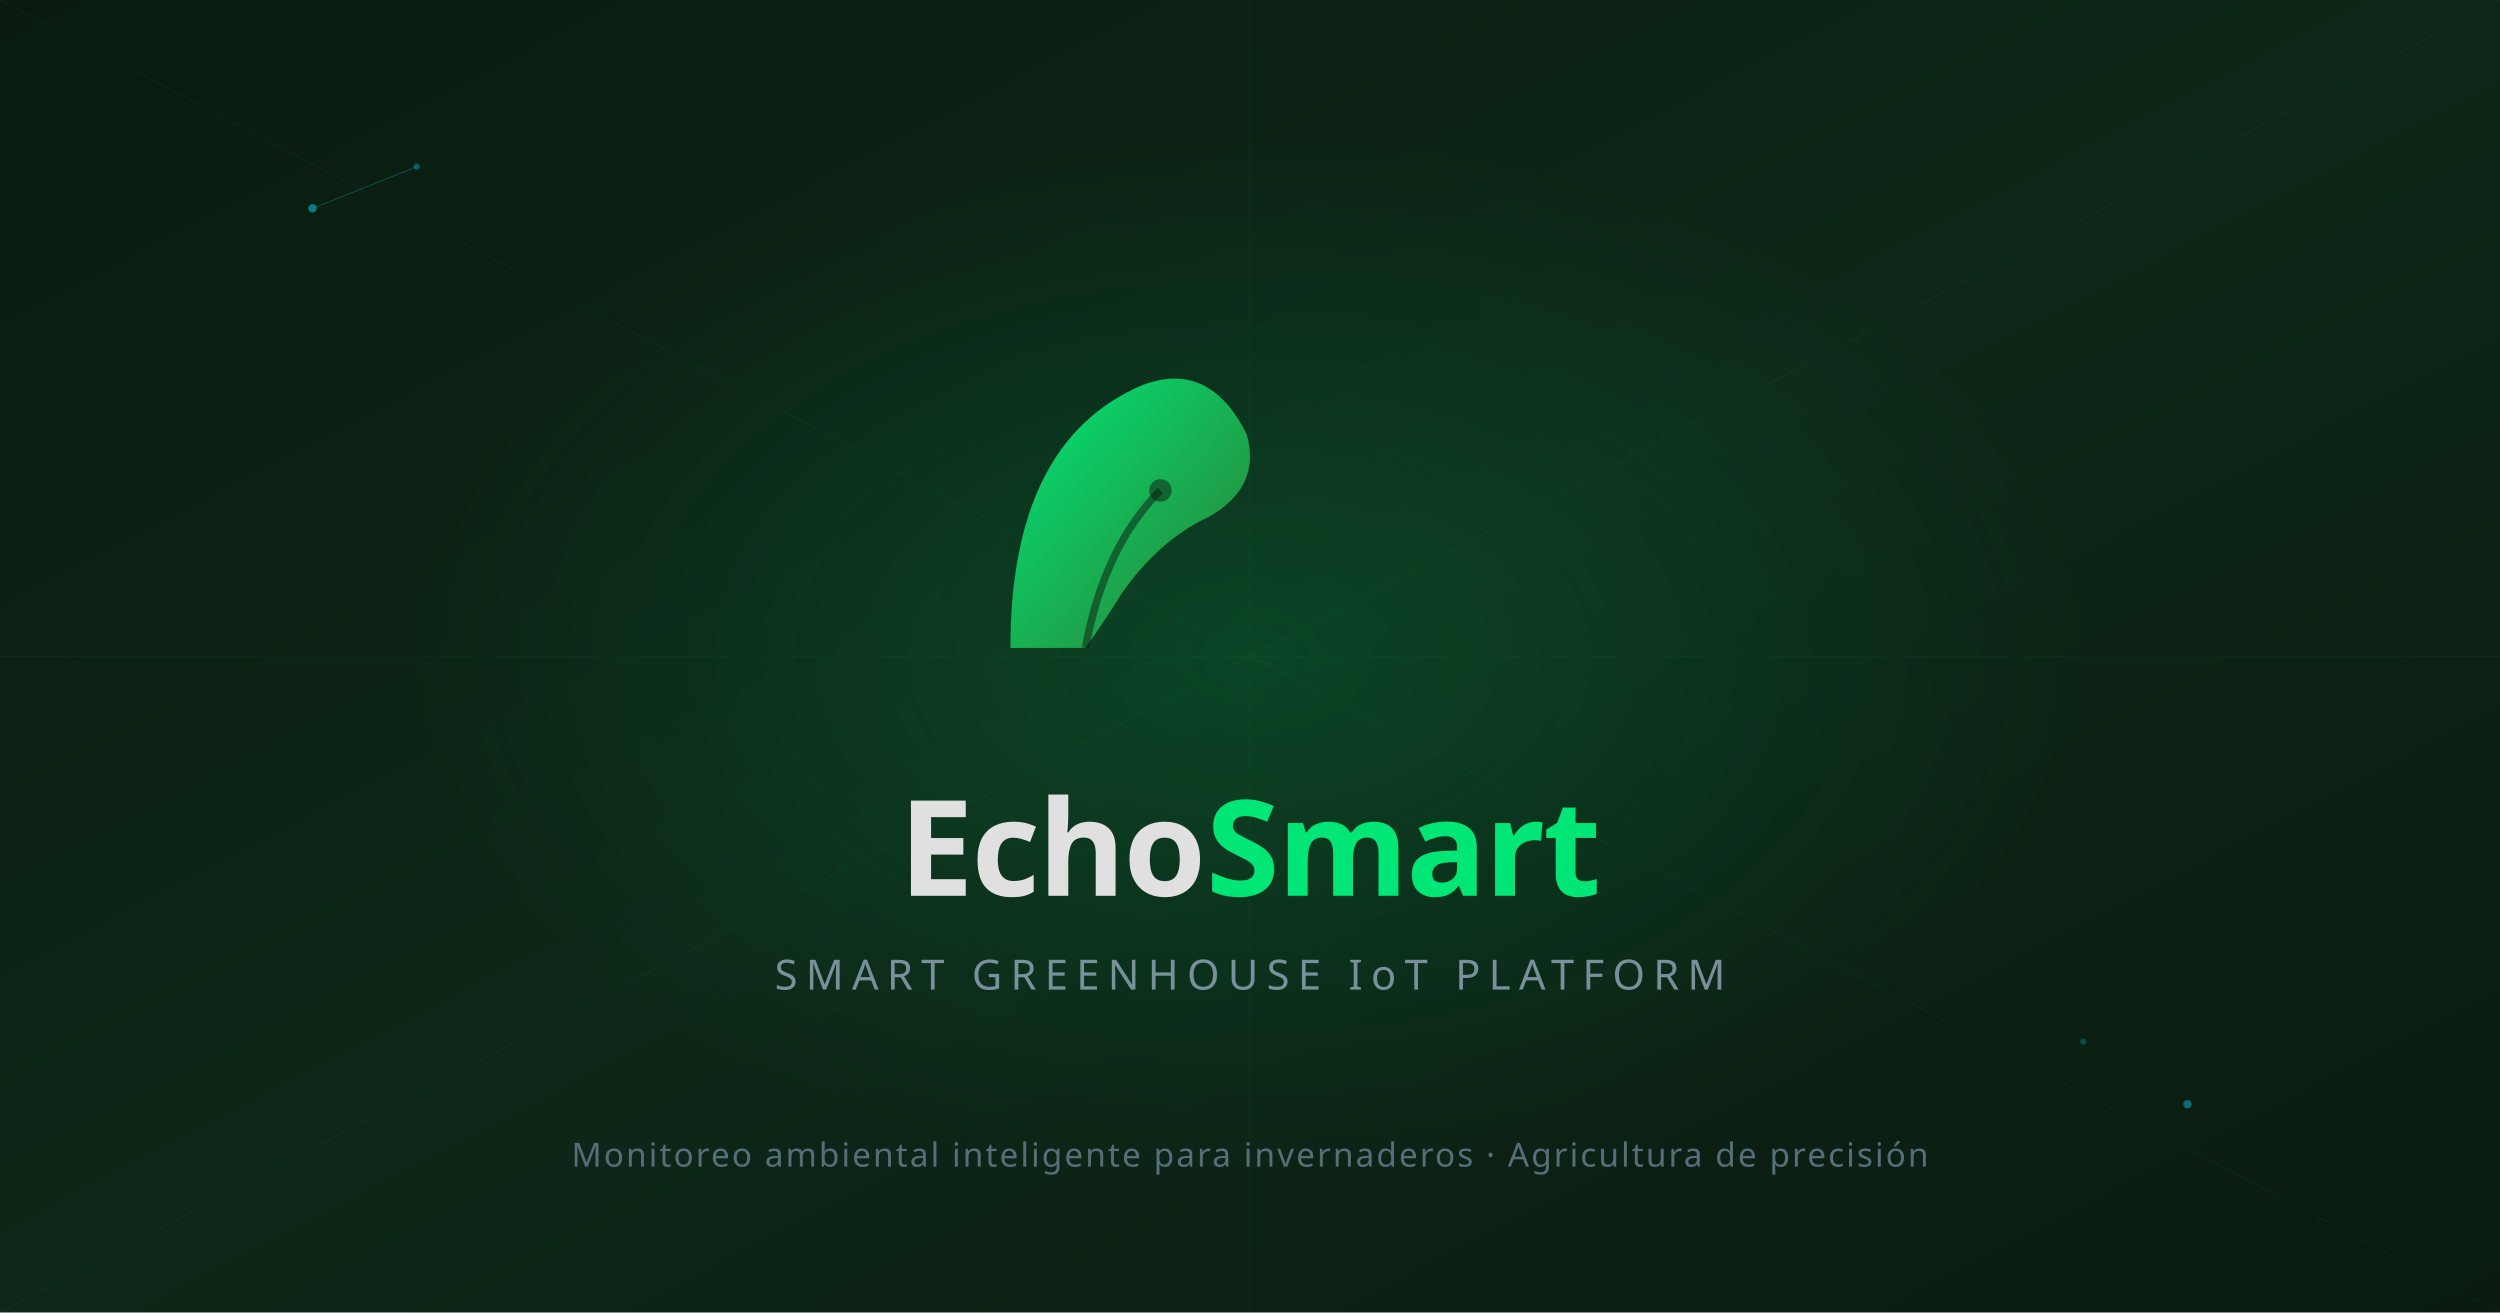
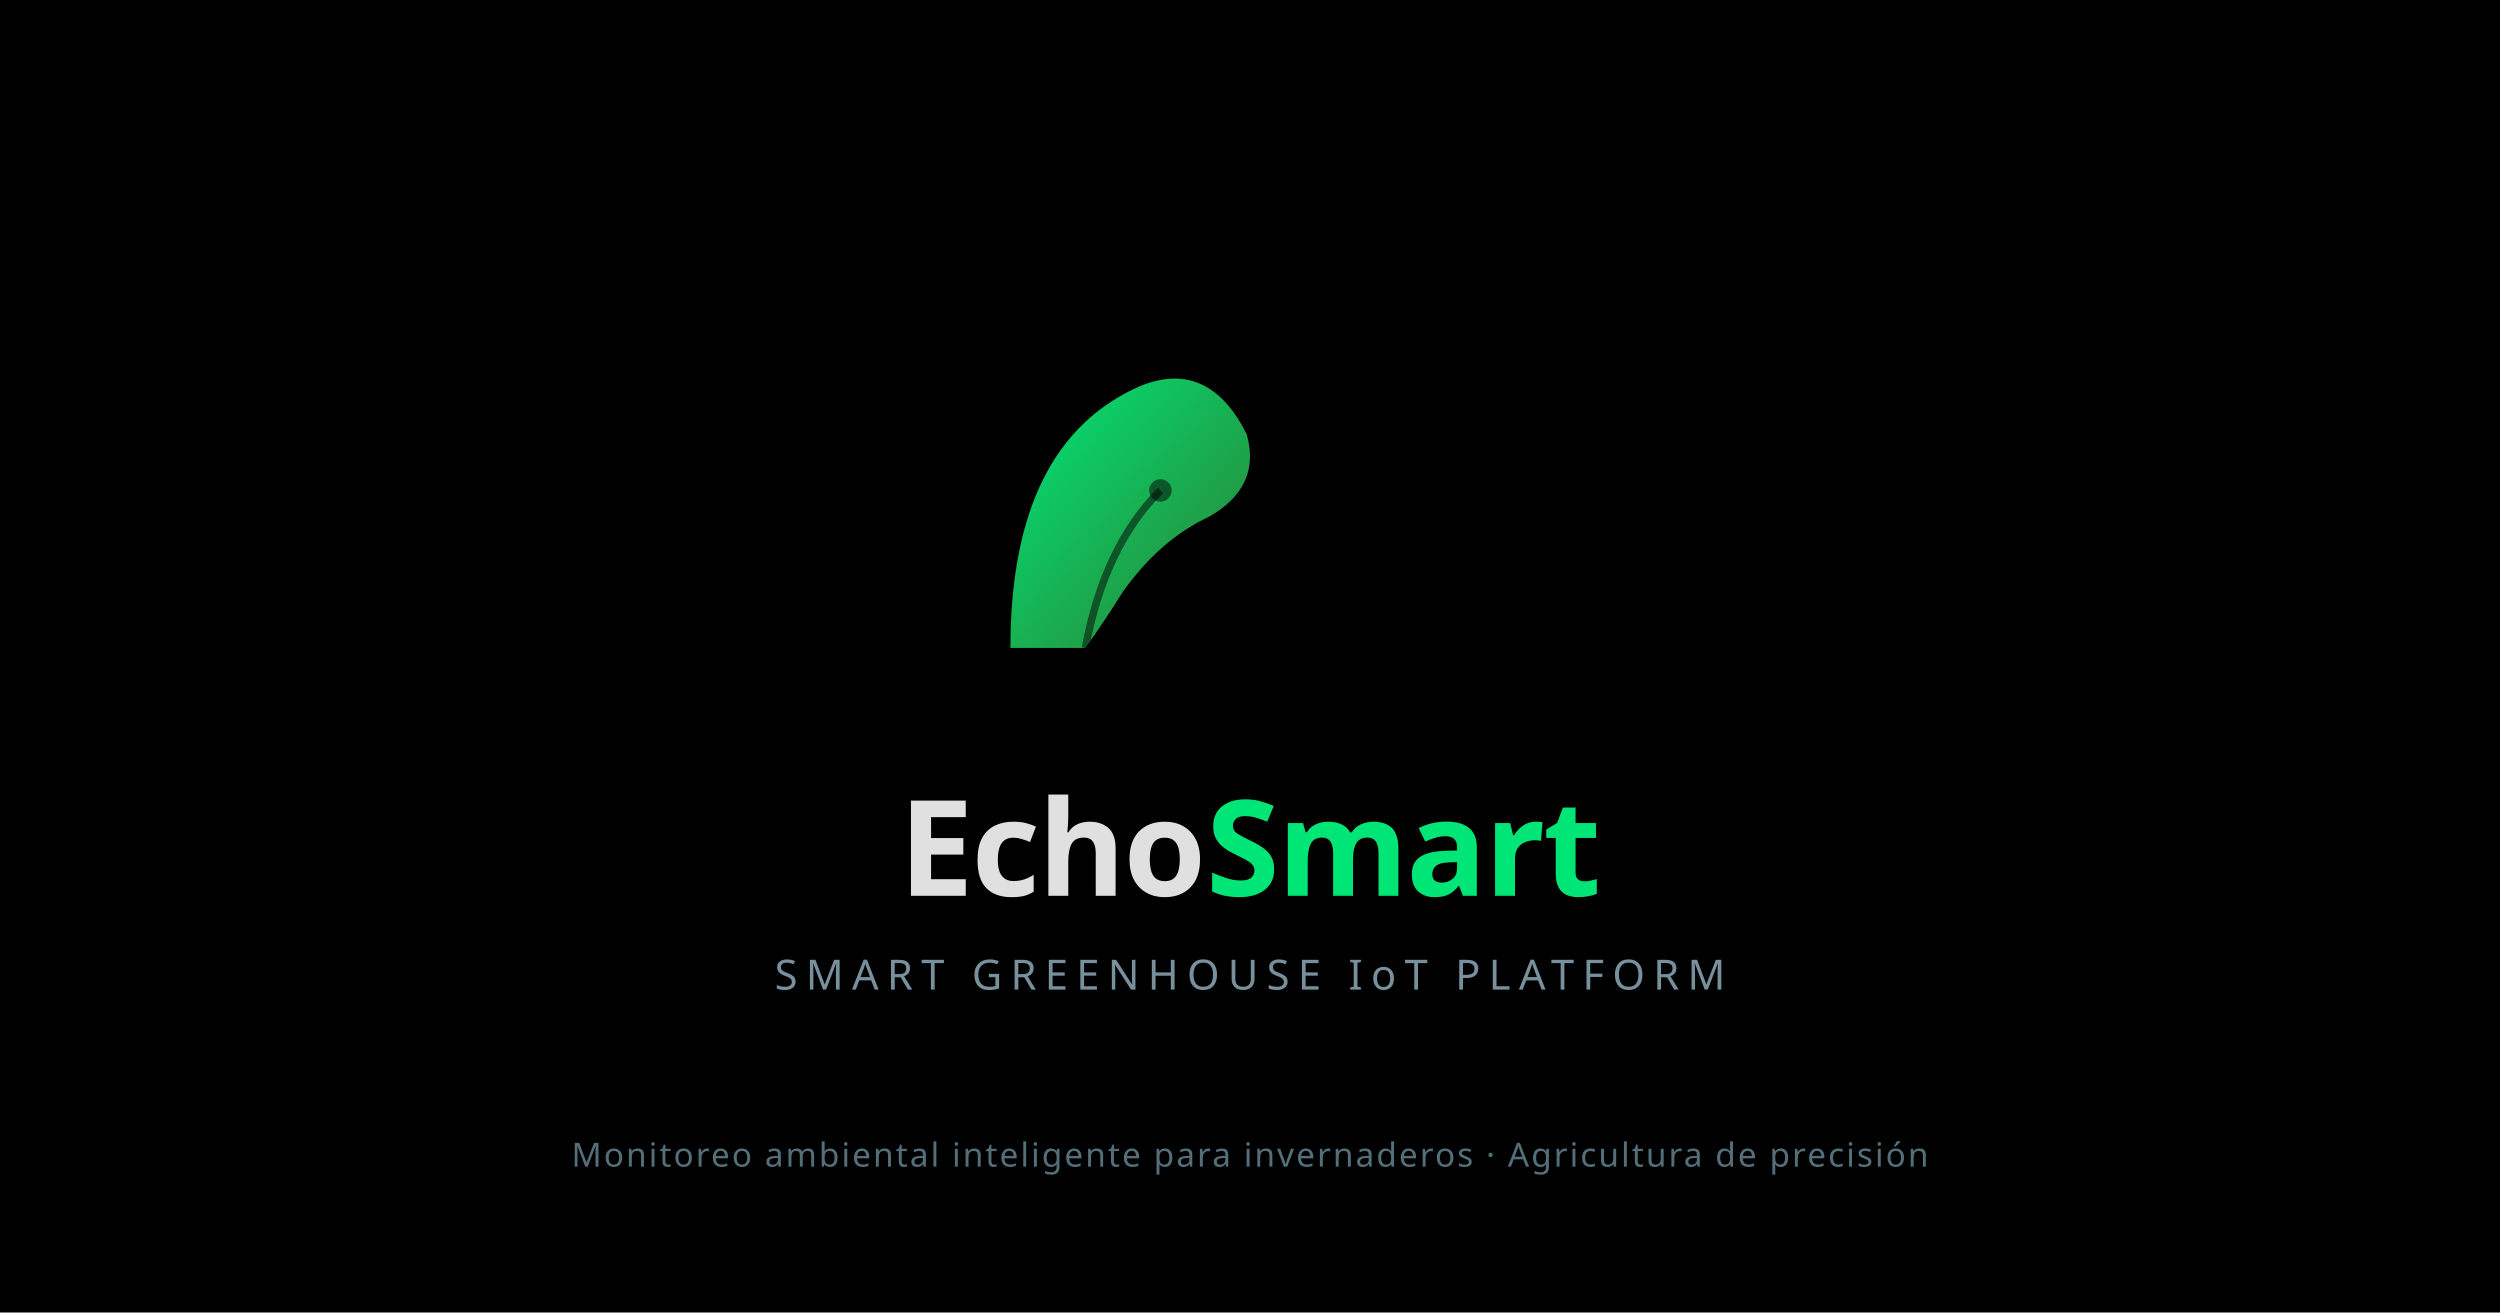
<svg xmlns="http://www.w3.org/2000/svg" viewBox="0 0 1200 630">
  <defs>
-     <linearGradient id="bg" x1="0%" y1="0%" x2="100%" y2="100%">
-       <stop offset="0%" style="stop-color:#0A1A0F" />
-       <stop offset="50%" style="stop-color:#0D2818" />
-       <stop offset="100%" style="stop-color:#0A1A0F" />
-     </linearGradient>
    <linearGradient id="leafGrad" x1="0%" y1="0%" x2="100%" y2="100%">
      <stop offset="0%" style="stop-color:#00E676" />
      <stop offset="100%" style="stop-color:#2E7D32" />
    </linearGradient>
-     <radialGradient id="glow" cx="50%" cy="50%" r="50%">
-       <stop offset="0%" style="stop-color:#00E676;stop-opacity:0.15" />
-       <stop offset="100%" style="stop-color:#00E676;stop-opacity:0" />
-     </radialGradient>
  </defs>
-   <rect width="1200" height="630" fill="url(#bg)" />
-   <g stroke="#00E676" stroke-width="0.3" opacity="0.08">
-     <line x1="0" y1="0" x2="1200" y2="630" />
-     <line x1="0" y1="630" x2="1200" y2="0" />
-     <line x1="600" y1="0" x2="600" y2="630" />
-     <line x1="0" y1="315" x2="1200" y2="315" />
-   </g>
-   <ellipse cx="600" cy="315" rx="400" ry="250" fill="url(#glow)" />
-   <circle cx="150" cy="100" r="2" fill="#00BCD4" opacity="0.6" />
-   <circle cx="200" cy="80" r="1.5" fill="#00BCD4" opacity="0.4" />
-   <circle cx="1050" cy="530" r="2" fill="#00BCD4" opacity="0.5" />
-   <circle cx="1000" cy="500" r="1.5" fill="#00BCD4" opacity="0.3" />
-   <line x1="150" y1="100" x2="200" y2="80" stroke="#00BCD4" stroke-width="0.5" opacity="0.3" />
+   <rect width="1200" height="630" fill="#000000" />
  <g transform="translate(440, 140) scale(1.8)">
    <path d="M 25 95 Q 25 40 60 25 Q 78 18 88 38 Q 92 52 78 60 Q 65 66 55 80 Q 50 88 45 95 Z" fill="url(#leafGrad)" />
-     <path d="M 45 95 Q 50 68 65 53" stroke="#0A1A0F" stroke-width="2" fill="none" opacity="0.5" />
-     <circle cx="65" cy="53" r="3" fill="#0A1A0F" opacity="0.5" />
+     <path d="M 45 95 Q 50 68 65 53" stroke="#000000" stroke-width="2" fill="none" opacity="0.5" />
+     <circle cx="65" cy="53" r="3" fill="#000000" opacity="0.5" />
  </g>
  <text x="600" y="430" font-family="'Segoe UI', system-ui, sans-serif" font-size="64" font-weight="700" fill="#E0E0E0" text-anchor="middle" letter-spacing="-1">
    Echo<tspan fill="#00E676">Smart</tspan>
  </text>
  <text x="600" y="475" font-family="'Segoe UI', system-ui, sans-serif" font-size="20" fill="#78909C" text-anchor="middle" letter-spacing="4">
    SMART GREENHOUSE IoT PLATFORM
  </text>
  <text x="600" y="560" font-family="'Segoe UI', system-ui, sans-serif" font-size="16" fill="#546E7A" text-anchor="middle" letter-spacing="1">
    Monitoreo ambiental inteligente para invernaderos · Agricultura de precisión
  </text>
</svg>
